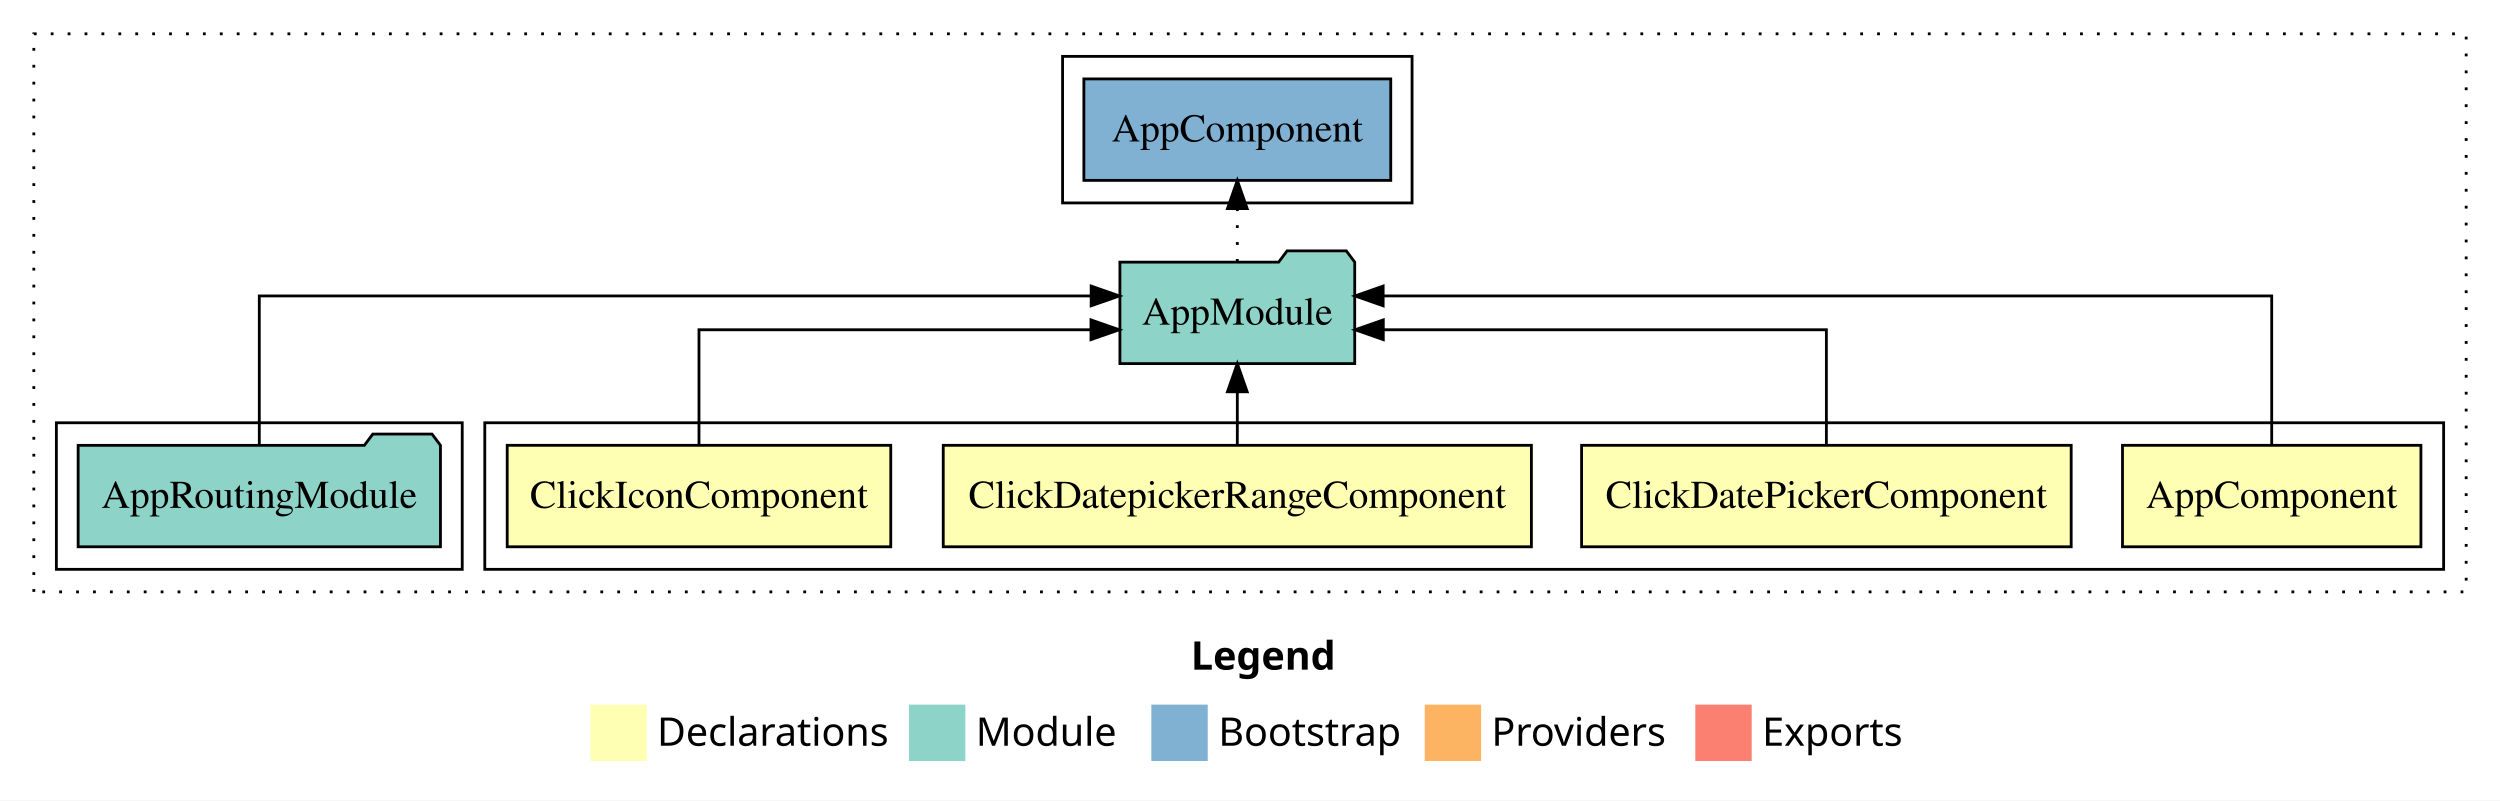
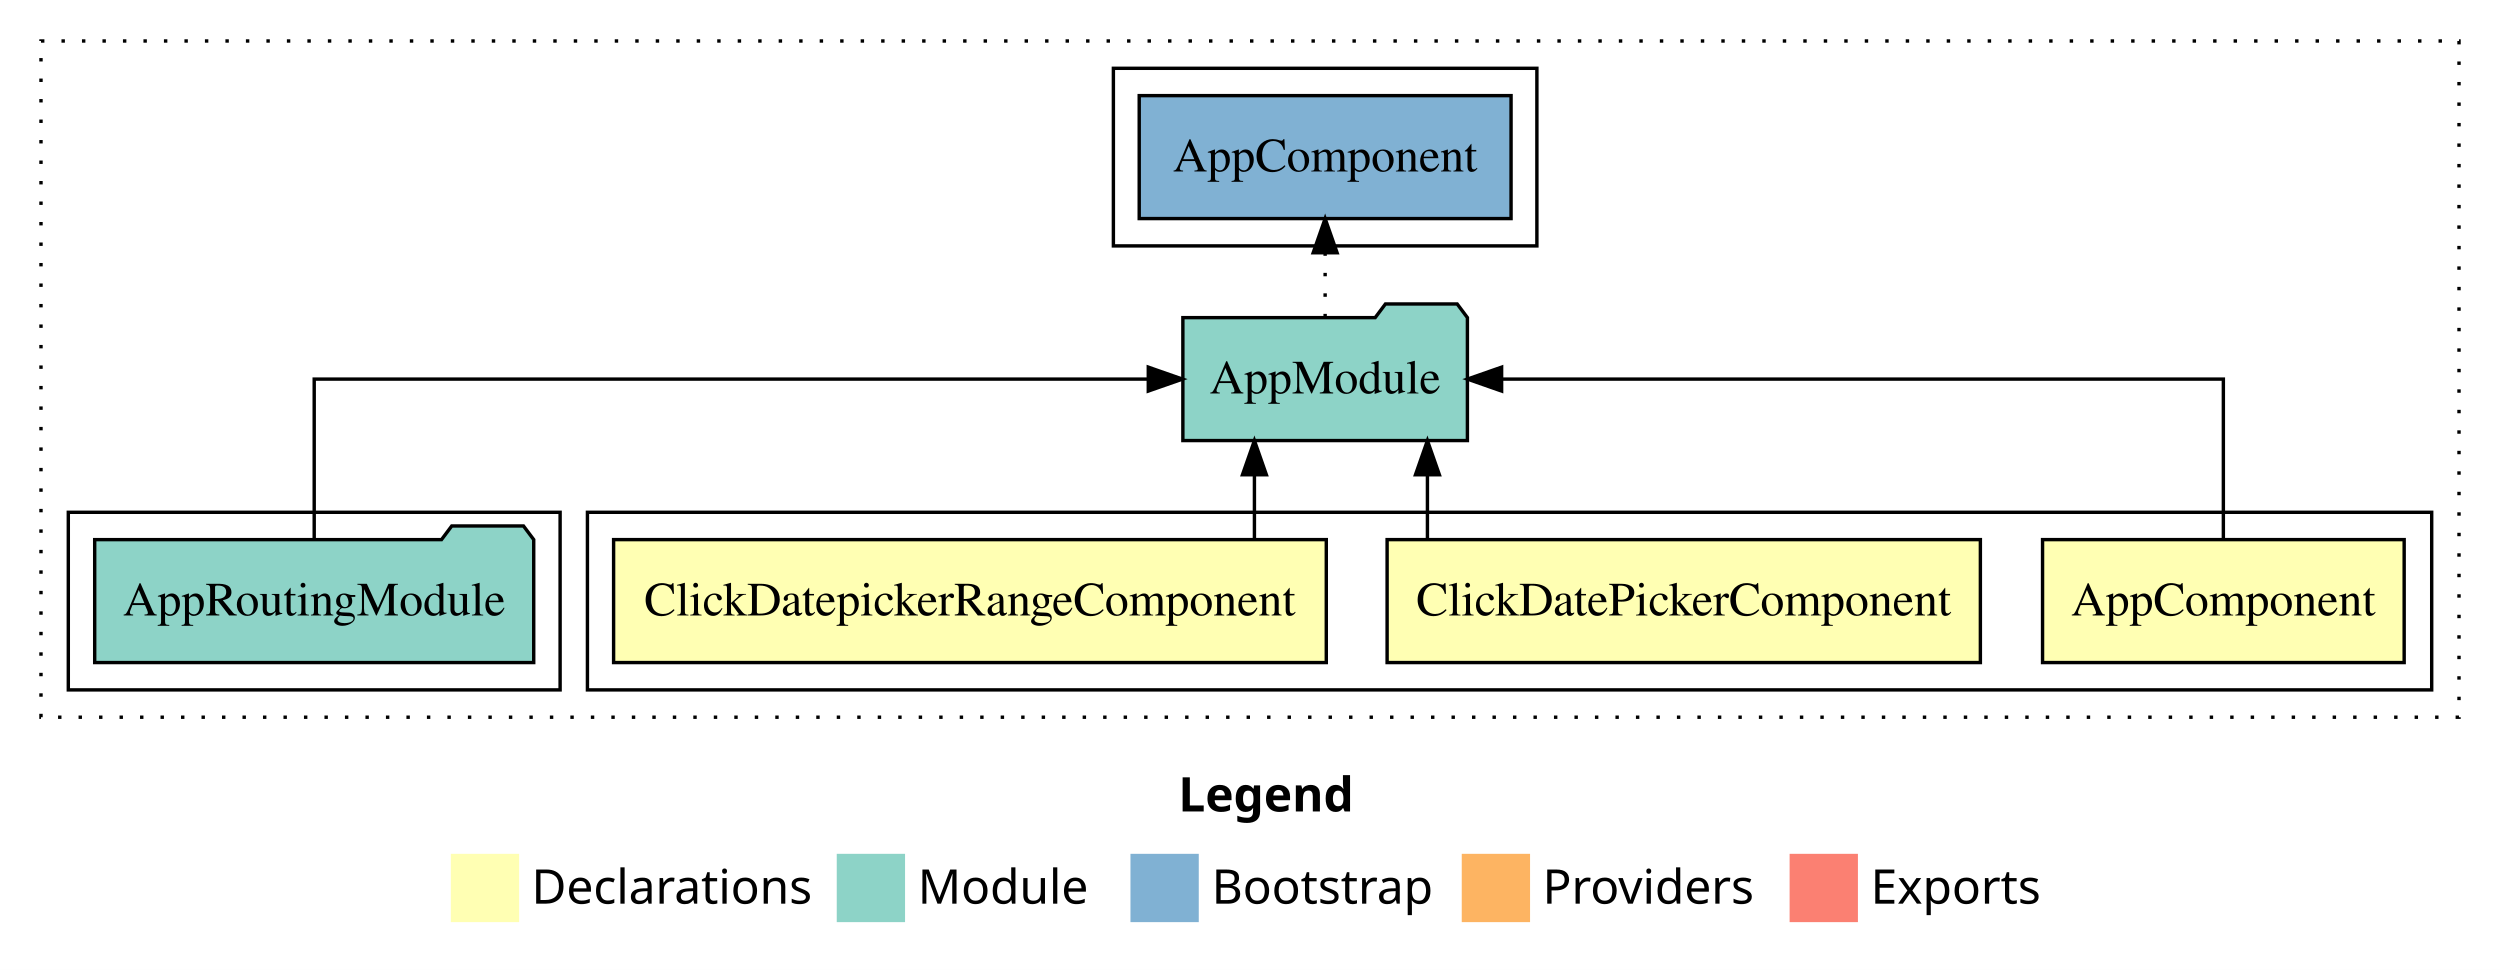
- <svg xmlns="http://www.w3.org/2000/svg" width="887pt" height="284pt" viewBox="0.00 0.00 887.00 284.00">
+ <svg xmlns="http://www.w3.org/2000/svg" width="732pt" height="284pt" viewBox="0.00 0.00 732.00 284.00">
  <g id="graph0" class="graph" transform="scale(1 1) rotate(0) translate(4 280)">
-     <polygon fill="#ffffff" stroke="transparent" points="-4,4 -4,-280 883,-280 883,4 -4,4" />
-     <text text-anchor="start" x="418.509" y="-42.4" font-family="sans-serif" font-weight="bold" font-size="14.00" fill="#000000">Legend</text>
-     <polygon fill="#ffffb3" stroke="transparent" points="205.5,-10 205.5,-30 225.5,-30 225.5,-10 205.5,-10" />
-     <text text-anchor="start" x="229.129" y="-15.4" font-family="sans-serif" font-size="14.00" fill="#000000">  Declarations</text>
-     <polygon fill="#8dd3c7" stroke="transparent" points="318.5,-10 318.5,-30 338.5,-30 338.5,-10 318.5,-10" />
-     <text text-anchor="start" x="342.225" y="-15.4" font-family="sans-serif" font-size="14.00" fill="#000000">  Module</text>
-     <polygon fill="#80b1d3" stroke="transparent" points="404.5,-10 404.5,-30 424.5,-30 424.5,-10 404.5,-10" />
-     <text text-anchor="start" x="428.281" y="-15.4" font-family="sans-serif" font-size="14.00" fill="#000000">  Bootstrap</text>
-     <polygon fill="#fdb462" stroke="transparent" points="501.5,-10 501.5,-30 521.5,-30 521.5,-10 501.5,-10" />
-     <text text-anchor="start" x="525.173" y="-15.4" font-family="sans-serif" font-size="14.00" fill="#000000">  Providers</text>
-     <polygon fill="#fb8072" stroke="transparent" points="597.5,-10 597.5,-30 617.5,-30 617.5,-10 597.5,-10" />
-     <text text-anchor="start" x="621.226" y="-15.4" font-family="sans-serif" font-size="14.00" fill="#000000">  Exports</text>
+     <polygon fill="#ffffff" stroke="transparent" points="-4,4 -4,-280 728,-280 728,4 -4,4" />
+     <text text-anchor="start" x="341.009" y="-42.4" font-family="sans-serif" font-weight="bold" font-size="14.00" fill="#000000">Legend</text>
+     <polygon fill="#ffffb3" stroke="transparent" points="128,-10 128,-30 148,-30 148,-10 128,-10" />
+     <text text-anchor="start" x="151.629" y="-15.4" font-family="sans-serif" font-size="14.00" fill="#000000">  Declarations</text>
+     <polygon fill="#8dd3c7" stroke="transparent" points="241,-10 241,-30 261,-30 261,-10 241,-10" />
+     <text text-anchor="start" x="264.725" y="-15.4" font-family="sans-serif" font-size="14.00" fill="#000000">  Module</text>
+     <polygon fill="#80b1d3" stroke="transparent" points="327,-10 327,-30 347,-30 347,-10 327,-10" />
+     <text text-anchor="start" x="350.781" y="-15.4" font-family="sans-serif" font-size="14.00" fill="#000000">  Bootstrap</text>
+     <polygon fill="#fdb462" stroke="transparent" points="424,-10 424,-30 444,-30 444,-10 424,-10" />
+     <text text-anchor="start" x="447.673" y="-15.4" font-family="sans-serif" font-size="14.00" fill="#000000">  Providers</text>
+     <polygon fill="#fb8072" stroke="transparent" points="520,-10 520,-30 540,-30 540,-10 520,-10" />
+     <text text-anchor="start" x="543.726" y="-15.4" font-family="sans-serif" font-size="14.00" fill="#000000">  Exports</text>
    <g id="clust1" class="cluster">
-       <polygon fill="none" stroke="#000000" stroke-dasharray="1,5" points="8,-70 8,-268 871,-268 871,-70 8,-70" />
+       <polygon fill="none" stroke="#000000" stroke-dasharray="1,5" points="8,-70 8,-268 716,-268 716,-70 8,-70" />
    </g>
    <g id="clust2" class="cluster">
-       <polygon fill="none" stroke="#000000" points="168,-78 168,-130 863,-130 863,-78 168,-78" />
+       <polygon fill="none" stroke="#000000" points="168,-78 168,-130 708,-130 708,-78 168,-78" />
    </g>
-     <g id="clust7" class="cluster">
+     <g id="clust6" class="cluster">
      <polygon fill="none" stroke="#000000" points="16,-78 16,-130 160,-130 160,-78 16,-78" />
    </g>
-     <g id="clust9" class="cluster">
-       <polygon fill="none" stroke="#000000" points="373,-208 373,-260 497,-260 497,-208 373,-208" />
+     <g id="clust8" class="cluster">
+       <polygon fill="none" stroke="#000000" points="322,-208 322,-260 446,-260 446,-208 322,-208" />
    </g>
    <g id="node1" class="node">
-       <polygon fill="#ffffb3" stroke="#000000" points="854.94,-122 749.06,-122 749.06,-86 854.94,-86 854.94,-122" />
-       <text text-anchor="middle" x="802" y="-99.8" font-family="Times,serif" font-size="14.00" fill="#000000">AppComponent</text>
+       <polygon fill="#ffffb3" stroke="#000000" points="699.94,-122 594.06,-122 594.06,-86 699.94,-86 699.94,-122" />
+       <text text-anchor="middle" x="647" y="-99.8" font-family="Times,serif" font-size="14.00" fill="#000000">AppComponent</text>
+     </g>
+     <g id="node4" class="node">
+       <polygon fill="#8dd3c7" stroke="#000000" points="425.657,-187 422.657,-191 401.657,-191 398.657,-187 342.343,-187 342.343,-151 425.657,-151 425.657,-187" />
+       <text text-anchor="middle" x="384" y="-164.8" font-family="Times,serif" font-size="14.00" fill="#000000">AppModule</text>
+     </g>
+     <g id="edge1" class="edge">
+       <path fill="none" stroke="#000000" d="M647,-122.106C647,-141.339 647,-169 647,-169 647,-169 435.673,-169 435.673,-169" />
+       <polygon fill="#000000" stroke="#000000" points="435.673,-165.5 425.673,-169 435.673,-172.5 435.673,-165.5" />
+     </g>
+     <g id="node2" class="node">
+       <polygon fill="#ffffb3" stroke="#000000" points="575.854,-122 402.146,-122 402.146,-86 575.854,-86 575.854,-122" />
+       <text text-anchor="middle" x="489" y="-99.8" font-family="Times,serif" font-size="14.00" fill="#000000">ClickDatePickerComponent</text>
+     </g>
+     <g id="edge2" class="edge">
+       <path fill="none" stroke="#000000" d="M413.951,-122.106C413.951,-122.106 413.951,-140.991 413.951,-140.991" />
+       <polygon fill="#000000" stroke="#000000" points="410.451,-140.991 413.951,-150.991 417.451,-140.991 410.451,-140.991" />
+     </g>
+     <g id="node3" class="node">
+       <polygon fill="#ffffb3" stroke="#000000" points="384.337,-122 175.662,-122 175.662,-86 384.337,-86 384.337,-122" />
+       <text text-anchor="middle" x="280" y="-99.8" font-family="Times,serif" font-size="14.00" fill="#000000">ClickDatepickerRangeComponent</text>
+     </g>
+     <g id="edge3" class="edge">
+       <path fill="none" stroke="#000000" d="M363.295,-122.106C363.295,-122.106 363.295,-140.991 363.295,-140.991" />
+       <polygon fill="#000000" stroke="#000000" points="359.795,-140.991 363.295,-150.991 366.795,-140.991 359.795,-140.991" />
+     </g>
+     <g id="node6" class="node">
+       <polygon fill="#80b1d3" stroke="#000000" points="438.439,-252 329.561,-252 329.561,-216 438.439,-216 438.439,-252" />
+       <text text-anchor="middle" x="384" y="-229.8" font-family="Times,serif" font-size="14.00" fill="#000000">AppComponent </text>
+     </g>
+     <g id="edge5" class="edge">
+       <path fill="none" stroke="#000000" stroke-dasharray="1,5" d="M384,-187.106C384,-187.106 384,-205.991 384,-205.991" />
+       <polygon fill="#000000" stroke="#000000" points="380.5,-205.991 384,-215.991 387.5,-205.991 380.5,-205.991" />
    </g>
    <g id="node5" class="node">
-       <polygon fill="#8dd3c7" stroke="#000000" points="476.657,-187 473.657,-191 452.657,-191 449.657,-187 393.343,-187 393.343,-151 476.657,-151 476.657,-187" />
-       <text text-anchor="middle" x="435" y="-164.8" font-family="Times,serif" font-size="14.00" fill="#000000">AppModule</text>
-     </g>
-     <g id="edge1" class="edge">
-       <path fill="none" stroke="#000000" d="M802,-122.284C802,-143.321 802,-175 802,-175 802,-175 486.742,-175 486.742,-175" />
-       <polygon fill="#000000" stroke="#000000" points="486.742,-171.5 476.742,-175 486.742,-178.5 486.742,-171.5" />
-     </g>
-     <g id="node2" class="node">
-       <polygon fill="#ffffb3" stroke="#000000" points="730.854,-122 557.146,-122 557.146,-86 730.854,-86 730.854,-122" />
-       <text text-anchor="middle" x="644" y="-99.8" font-family="Times,serif" font-size="14.00" fill="#000000">ClickDatePickerComponent</text>
-     </g>
-     <g id="edge2" class="edge">
-       <path fill="none" stroke="#000000" d="M644,-122.022C644,-139.373 644,-163 644,-163 644,-163 486.792,-163 486.792,-163" />
-       <polygon fill="#000000" stroke="#000000" points="486.792,-159.5 476.792,-163 486.792,-166.5 486.792,-159.5" />
-     </g>
-     <g id="node3" class="node">
-       <polygon fill="#ffffb3" stroke="#000000" points="539.337,-122 330.663,-122 330.663,-86 539.337,-86 539.337,-122" />
-       <text text-anchor="middle" x="435" y="-99.8" font-family="Times,serif" font-size="14.00" fill="#000000">ClickDatepickerRangeComponent</text>
-     </g>
-     <g id="edge3" class="edge">
-       <path fill="none" stroke="#000000" d="M435,-122.106C435,-122.106 435,-140.991 435,-140.991" />
-       <polygon fill="#000000" stroke="#000000" points="431.5,-140.991 435,-150.991 438.5,-140.991 431.5,-140.991" />
-     </g>
-     <g id="node4" class="node">
-       <polygon fill="#ffffb3" stroke="#000000" points="312.041,-122 175.959,-122 175.959,-86 312.041,-86 312.041,-122" />
-       <text text-anchor="middle" x="244" y="-99.8" font-family="Times,serif" font-size="14.00" fill="#000000">ClickIconComponent</text>
-     </g>
-     <g id="edge4" class="edge">
-       <path fill="none" stroke="#000000" d="M244,-122.022C244,-139.373 244,-163 244,-163 244,-163 383.084,-163 383.084,-163" />
-       <polygon fill="#000000" stroke="#000000" points="383.084,-166.5 393.084,-163 383.084,-159.5 383.084,-166.5" />
-     </g>
-     <g id="node7" class="node">
-       <polygon fill="#80b1d3" stroke="#000000" points="489.439,-252 380.561,-252 380.561,-216 489.439,-216 489.439,-252" />
-       <text text-anchor="middle" x="435" y="-229.8" font-family="Times,serif" font-size="14.00" fill="#000000">AppComponent </text>
-     </g>
-     <g id="edge6" class="edge">
-       <path fill="none" stroke="#000000" stroke-dasharray="1,5" d="M435,-187.106C435,-187.106 435,-205.991 435,-205.991" />
-       <polygon fill="#000000" stroke="#000000" points="431.5,-205.991 435,-215.991 438.5,-205.991 431.5,-205.991" />
-     </g>
-     <g id="node6" class="node">
      <polygon fill="#8dd3c7" stroke="#000000" points="152.274,-122 149.274,-126 128.274,-126 125.274,-122 23.726,-122 23.726,-86 152.274,-86 152.274,-122" />
      <text text-anchor="middle" x="88" y="-99.8" font-family="Times,serif" font-size="14.00" fill="#000000">AppRoutingModule</text>
    </g>
-     <g id="edge5" class="edge">
-       <path fill="none" stroke="#000000" d="M88,-122.284C88,-143.321 88,-175 88,-175 88,-175 383.144,-175 383.144,-175" />
-       <polygon fill="#000000" stroke="#000000" points="383.144,-178.5 393.144,-175 383.144,-171.5 383.144,-178.5" />
+     <g id="edge4" class="edge">
+       <path fill="none" stroke="#000000" d="M88,-122.106C88,-141.339 88,-169 88,-169 88,-169 332.218,-169 332.218,-169" />
+       <polygon fill="#000000" stroke="#000000" points="332.218,-172.5 342.218,-169 332.218,-165.5 332.218,-172.5" />
    </g>
  </g>
</svg>
